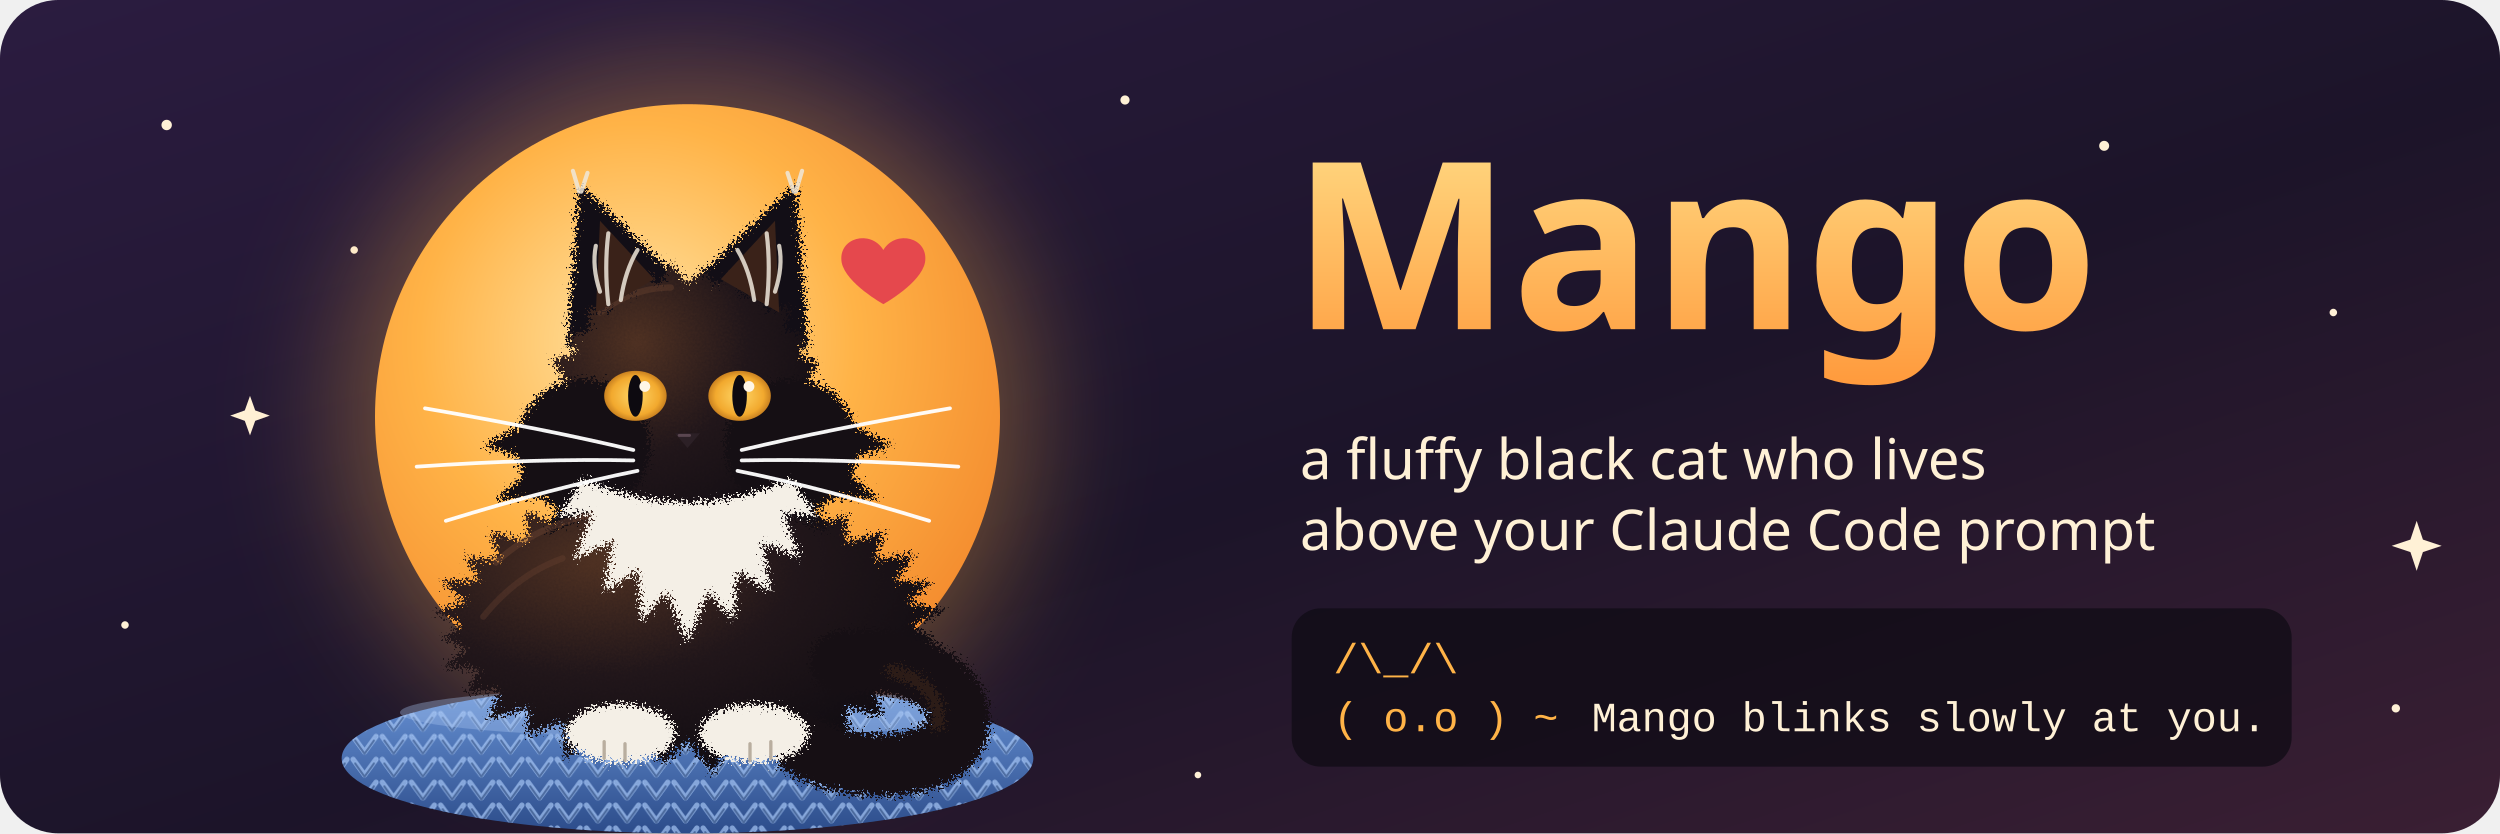
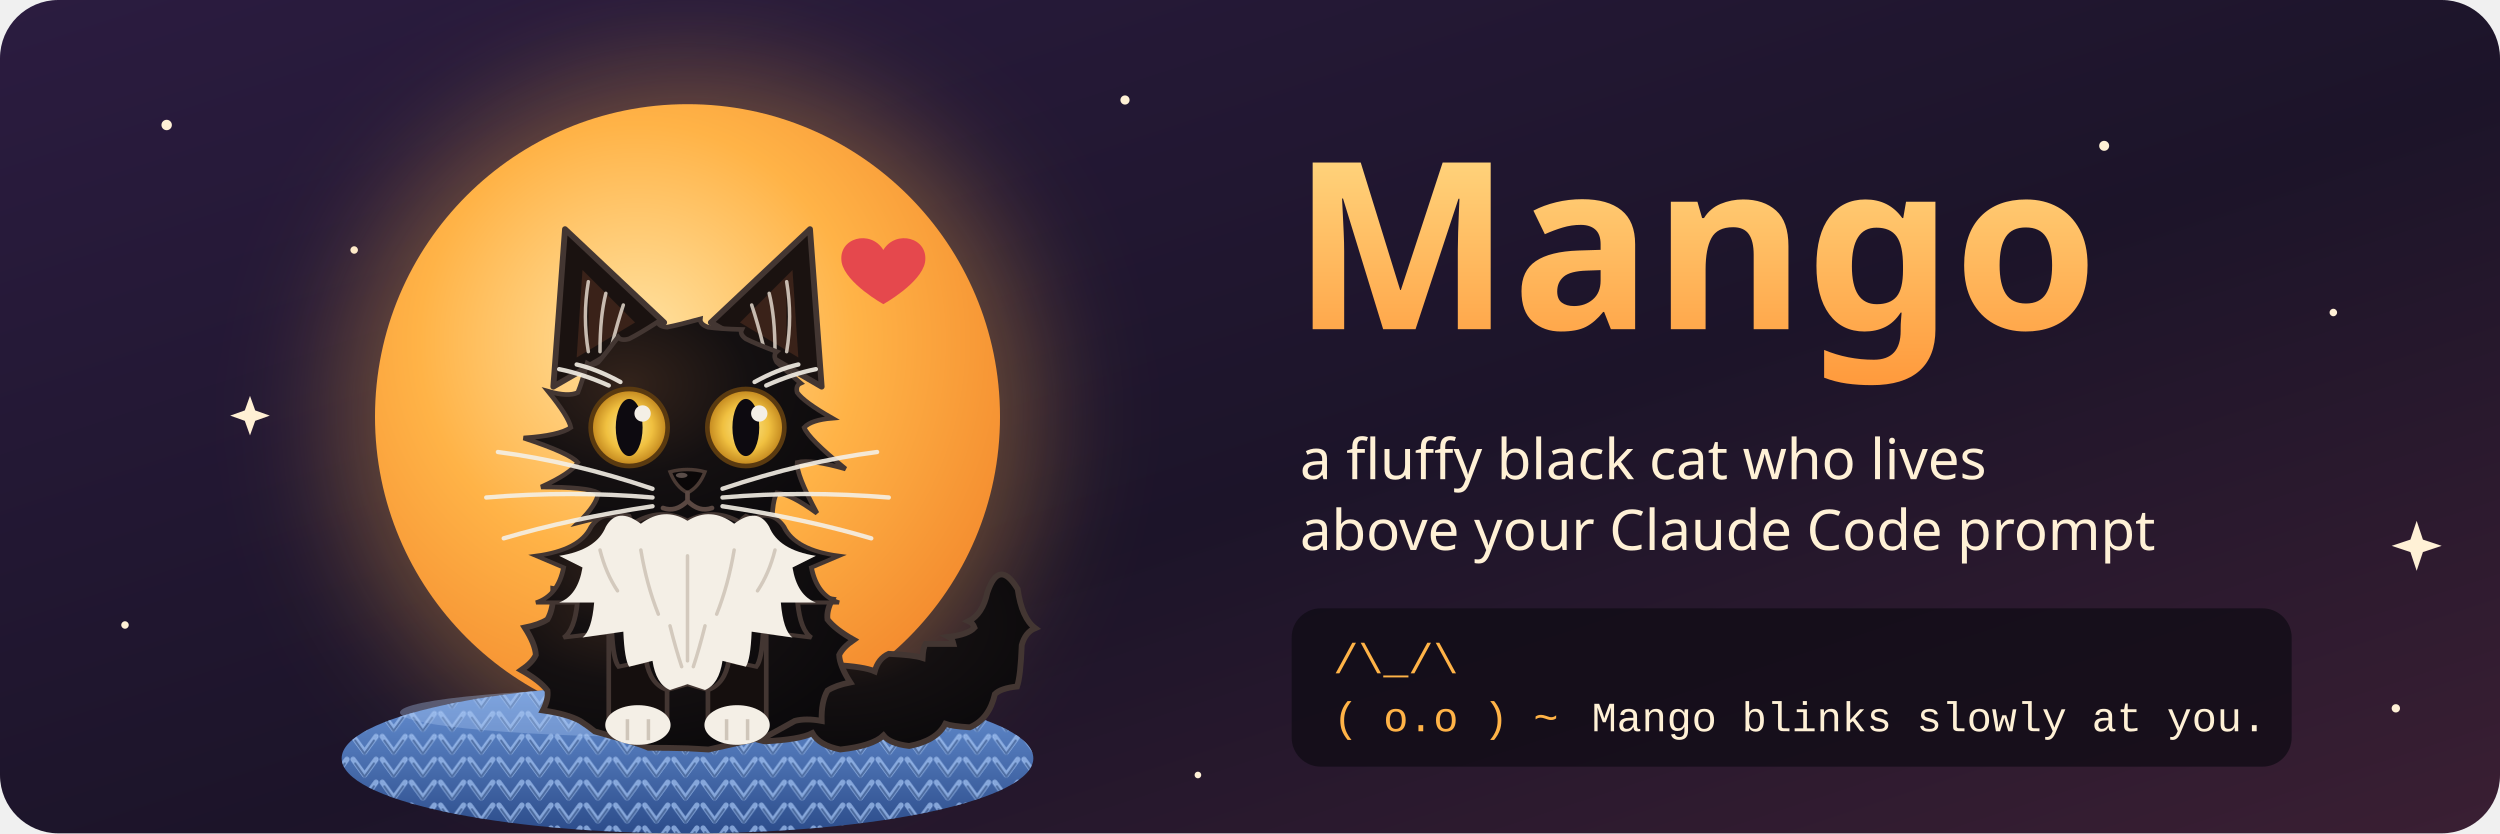
<svg xmlns="http://www.w3.org/2000/svg" viewBox="0 0 1200 400" width="1200" height="400" role="img" aria-labelledby="title desc">
  <defs>
    <linearGradient id="sky" x1="0" y1="0" x2="1" y2="1">
      <stop offset="0" stop-color="#2b1c40" />
      <stop offset="0.55" stop-color="#1c1429" />
      <stop offset="1" stop-color="#3a1f33" />
    </linearGradient>
    <radialGradient id="moon" cx="0.42" cy="0.38" r="0.7">
      <stop offset="0" stop-color="#ffe3a3" />
      <stop offset="0.5" stop-color="#ffb347" />
      <stop offset="1" stop-color="#f2862b" />
    </radialGradient>
    <linearGradient id="name" x1="0" y1="0" x2="0" y2="1">
      <stop offset="0" stop-color="#ffd27a" />
      <stop offset="1" stop-color="#ff9a3c" />
    </linearGradient>
    <linearGradient id="cushion" x1="0" y1="0" x2="0" y2="1">
      <stop offset="0" stop-color="#6a95d8" />
      <stop offset="1" stop-color="#2c4c8a" />
    </linearGradient>
    <pattern id="knit" width="14" height="11" patternUnits="userSpaceOnUse">
      <path d="M 1.5 1.5 L 7 9 M 12.5 1.5 L 7 9" stroke="#9cbcec" stroke-width="2.6" stroke-linecap="round" fill="none" />
      <path d="M 2.5 3.5 L 7 9.8 M 11.5 3.5 L 7 9.8" stroke="#24406f" stroke-width="1" stroke-linecap="round" fill="none" opacity="0.6" />
    </pattern>
-     <radialGradient id="coat" cx="0.32" cy="0.28" r="0.85">
-       <stop offset="0" stop-color="#4f3122" />
-       <stop offset="0.45" stop-color="#21161a" />
-       <stop offset="1" stop-color="#0d0a10" />
-     </radialGradient>
-     <linearGradient id="plume" x1="0" y1="0" x2="1" y2="1">
-       <stop offset="0" stop-color="#140e12" />
-       <stop offset="0.6" stop-color="#3d2519" />
-       <stop offset="1" stop-color="#140e12" />
-     </linearGradient>
-     <radialGradient id="iris" cx="0.5" cy="0.5" r="0.55">
-       <stop offset="0" stop-color="#ffd768" />
-       <stop offset="0.7" stop-color="#f2a92e" />
-       <stop offset="1" stop-color="#b8701a" />
-     </radialGradient>
    <filter id="glow" x="-50%" y="-50%" width="200%" height="200%">
      <feGaussianBlur stdDeviation="28" />
-     </filter>
-     <filter id="fur" x="-10%" y="-10%" width="120%" height="120%">
-       <feTurbulence type="fractalNoise" baseFrequency="0.9" numOctaves="2" seed="7" />
-       <feDisplacementMap in="SourceGraphic" scale="12" xChannelSelector="R" yChannelSelector="G" />
    </filter>
    <clipPath id="card">
      <rect width="1200" height="400" rx="28" />
    </clipPath>
  </defs>
  <style>
    .star { animation: twinkle 4s ease-in-out infinite; }
    .s2 { animation-delay: 1.3s; }
    .s3 { animation-delay: 2.6s; }
-     .eyes { transform-box: fill-box; transform-origin: center; animation: blink 6s infinite; }
-     .tail { transform-origin: 410px 320px; animation: swish 3.2s ease-in-out infinite; }
    .heart { animation: float 5s ease-in-out infinite; }
    @keyframes twinkle { 0%, 100% { opacity: 1; } 50% { opacity: 0.25; } }
-     @keyframes blink { 0%, 92%, 100% { transform: scaleY(1); } 95% { transform: scaleY(0.1); } }
-     @keyframes swish { 0%, 100% { transform: rotate(0deg); } 50% { transform: rotate(3deg); } }
    @keyframes float { 0%, 100% { transform: translateY(0); opacity: 0.9; } 50% { transform: translateY(-8px); opacity: 0.6; } }
-     @media (prefers-reduced-motion: reduce) { .star, .eyes, .tail, .heart { animation: none; } }
+     @media (prefers-reduced-motion: reduce) { .star, .heart { animation: none; } }
  </style>
  <g clip-path="url(#card)">
    <rect width="1200" height="400" fill="url(#sky)" />
    <g fill="#fff1d6">
      <circle class="star" cx="80" cy="60" r="2.5" />
      <circle class="star s2" cx="170" cy="120" r="1.8" />
      <circle class="star s3" cx="540" cy="48" r="2.2" />
      <circle class="star" cx="575" cy="372" r="1.6" />
      <circle class="star s2" cx="1010" cy="70" r="2.4" />
      <circle class="star s3" cx="1120" cy="150" r="1.8" />
      <circle class="star s2" cx="1150" cy="340" r="2" />
      <circle class="star s3" cx="60" cy="300" r="1.8" />
      <path class="star s2" d="M 1160 250 l 3 9 l 9 3 l -9 3 l -3 9 l -3 -9 l -9 -3 l 9 -3 z" />
      <path class="star" d="M 120 190 l 2.5 7 l 7 2.5 l -7 2.5 l -2.5 7 l -2.5 -7 l -7 -2.5 l 7 -2.5 z" />
    </g>
    <circle cx="330" cy="200" r="165" fill="#ffb347" opacity="0.35" filter="url(#glow)" />
    <circle cx="330" cy="200" r="150" fill="url(#moon)" />
    <ellipse cx="330" cy="364" rx="166" ry="36" fill="url(#cushion)" />
    <ellipse cx="330" cy="364" rx="166" ry="36" fill="url(#knit)" opacity="0.75" />
    <ellipse cx="330" cy="342" rx="138" ry="12" fill="#a9c5f0" opacity="0.35" />
-     <g filter="url(#fur)">
-       <path d="M 438.0 300.0 L 448.4 306.6 L 435.9 310.9 L 446.1 320.1 L 429.8 321.4 L 435.8 332.0 L 419.8 331.1 L 424.2 344.3 L 406.4 339.6 L 407.4 354.1 L 390.0 346.6 L 385.4 357.9 L 371.3 351.7 L 364.0 362.4 L 351.1 354.9 L 342.1 371.3 L 330.0 356.0 L 318.3 366.8 L 308.9 354.9 L 295.5 364.0 L 288.7 351.7 L 271.1 364.3 L 270.0 346.6 L 253.4 353.2 L 253.6 339.6 L 234.4 345.4 L 240.2 331.1 L 223.5 332.4 L 230.2 321.4 L 213.2 320.3 L 224.1 310.9 L 212.3 306.5 L 222.0 300.0 L 208.5 293.1 L 224.1 289.1 L 211.5 279.1 L 230.2 278.6 L 223.1 267.4 L 240.2 268.9 L 235.0 255.0 L 253.6 260.4 L 252.4 245.6 L 270.0 253.4 L 274.6 242.1 L 288.7 248.3 L 294.3 232.0 L 308.9 245.1 L 318.1 230.6 L 330.0 244.0 L 341.7 232.9 L 351.1 245.1 L 364.1 237.5 L 371.3 248.3 L 388.4 236.6 L 390.0 253.4 L 406.6 246.8 L 406.4 260.4 L 424.9 255.1 L 419.8 268.9 L 439.3 266.1 L 429.8 278.6 L 447.4 279.5 L 435.9 289.1 L 453.7 292.9 Z" fill="url(#coat)" />
-       <g class="tail">
-         <path d="M 404 318 C 440 314 462 330 460 348 C 458 362 440 368 418 367 C 404 366 394 363 386 358" stroke="#160f14" stroke-width="30" stroke-linecap="round" fill="none" />
-         <path d="M 428 322 C 446 326 452 338 450 348" stroke="#3e2619" stroke-width="6" stroke-linecap="round" fill="none" opacity="0.55" />
+     <style>@keyframes m-breathe{0%,100%{transform:scaleY(1)}50%{transform:scaleY(1.035)}}@keyframes m-bob{0%,100%{transform:translateY(0)}50%{transform:translateY(-0.8px)}}@keyframes m-blink{0%,44%,48%,86%,89%,92%,100%{transform:scaleY(1)}46%,87.5%,90.5%{transform:scaleY(0.1)}}@keyframes m-twitch-l{0%,58%,66%,100%{transform:rotate(0)}61%{transform:rotate(-14deg)}}@keyframes m-twitch-r{0%,22%,30%,100%{transform:rotate(0)}25%{transform:rotate(14deg)}}@keyframes m-sway{0%,100%{d:path("M 59.9 90.6 Q 61.2 93 65.1 93.9 Q 71.2 93.5 73.2 92.5 Q 74.4 94.6 77.9 95.3 Q 83.2 94.7 85 93 Q 86.1 94.5 89.2 95 Q 93.7 94.1 95.1 91.3 Q 96.1 91.7 99.2 91.9 Q 102 90.4 103 86 Q 103.9 84.6 106.5 84.2 Q 105.9 82.4 105.7 77.1 Q 106.1 74.6 107.1 73.7 Q 103.6 72.3 102.4 68.1 Q 98 63.8 97.6 69.9 Q 97.2 74.3 95.9 75.8 Q 96.8 75.9 97.1 76.3 Q 96.2 77.7 93.4 78.2 Q 94.6 78.2 95 78.3 Q 94 78 90.9 78 Q 91.1 78.5 91.1 80 Q 89.8 79.4 85.8 79.2 Q 84.2 79.9 83.7 82 Q 82 81.1 77 80.9 Q 74.1 81.6 73.1 83.9 Q 71.2 82.8 65.3 82.5 Q 61.4 83.2 60.1 85.4 Z")}50%{d:path("M 59.9 90.6 Q 61.2 93 65.2 93.9 Q 71.3 93.5 73.4 92.5 Q 74.6 94.6 78.2 95.3 Q 83.8 94.8 85.7 93.2 Q 86.8 94.8 90.1 95.3 Q 94.9 94.4 96.5 92 Q 97.5 92.8 100.5 93.1 Q 104.2 91.8 105.5 88.2 Q 106.4 88 109.1 88 Q 110.8 86.4 111.4 81.6 Q 112.1 80.1 114.2 79.7 Q 113 78 112.6 73.2 Q 110.4 67.4 107.4 72.8 Q 106.4 75.1 103.4 75.9 Q 104.1 76 104.4 76.5 Q 103.2 76.8 99.8 76.9 Q 100.1 77.3 100.2 78.5 Q 98.9 78 95 77.8 Q 94.1 78.5 93.7 80.3 Q 92.2 79.5 87.6 79.3 Q 85.4 80 84.7 82.1 Q 82.9 81.2 77.6 80.9 Q 74.4 81.6 73.3 83.9 Q 71.3 82.8 65.3 82.5 Q 61.4 83.2 60.1 85.4 Z")}}.mango .body{transform-origin:52px 94px}.mango .eyes,.mango .look{transform-origin:52px 40px}.mango .ear-l,.mango .perk-l{transform-origin:38px 30px}.mango .ear-r,.mango .perk-r{transform-origin:66px 30px}.mango .perk-l,.mango .perk-r,.mango .look{transition:transform 0.25s ease-out}.mango .body{animation:m-breathe 3.2s ease-in-out infinite}.mango .head{animation:m-bob 3.2s ease-in-out infinite}.mango .tail{animation:m-sway 4.4s ease-in-out infinite}.mango .eyes{animation:m-blink 6.8s linear infinite}.mango .ear-l{animation:m-twitch-l 9s ease-in-out infinite}.mango .ear-r{animation:m-twitch-r 11s ease-in-out infinite}@media (prefers-reduced-motion:reduce){.mango *{animation:none!important;transition:none!important}}</style>
+     <svg class="mango" x="184.4" y="93.2" width="336" height="268.8" viewBox="0 0 120 96">
+       <defs>
+         <radialGradient id="m-coat" cx="0.32" cy="0.28" r="0.85">
+           <stop offset="0" stop-color="#33231b" />
+           <stop offset="0.45" stop-color="#141011" />
+           <stop offset="1" stop-color="#09080a" />
+         </radialGradient>
+         <radialGradient id="m-iris" cx="0.5" cy="0.5" r="0.5">
+           <stop offset="0" stop-color="#fde98e" />
+           <stop offset="0.6" stop-color="#f0c040" />
+           <stop offset="1" stop-color="#c0841c" />
+         </radialGradient>
+       </defs>
+       <path class="tail" d="M 59.9 90.6 Q 61.2 93 65.2 93.8 Q 71.3 93.5 73.4 92.4 Q 74.6 94.5 78.2 95.2 Q 83.7 94.6 85.6 92.8 Q 86.7 94.2 90 94.6 Q 94.7 93.7 96.2 90.8 Q 97.3 91.2 100.4 91.4 Q 103.7 90 104.7 85.7 Q 105.7 84.7 108.5 84.4 Q 109.1 82.6 109.3 77.3 Q 109.9 75.1 111.6 74.4 Q 109.3 72.7 108.6 67.7 Q 105.4 62.4 103.4 68.3 Q 102.6 72 100.2 73.2 Q 100.9 73.5 101.2 74.3 Q 100.1 75.5 96.8 75.9 Q 97.4 76.2 97.6 77.1 Q 96.4 77.1 92.8 77.1 Q 92.4 77.7 92.3 79.5 Q 90.8 79 86.5 78.8 Q 84.7 79.6 84.1 81.8 Q 82.3 81 77.2 80.7 Q 74.2 81.5 73.2 83.8 Q 71.2 82.8 65.3 82.4 Q 61.4 83.2 60.1 85.4 Z" fill="url(#m-coat)" stroke="#433632" stroke-width="1" />
+       <g class="body">
+         <path d="M 78 79 Q 78.1 80.9 79.9 83.7 Q 77.4 84.2 76 85.1 Q 74.9 87 75 90.3 Q 72.3 89.8 70.4 90.3 Q 68.1 91.6 65.3 93.1 Q 63.8 93.3 61.9 93.8 Q 59.1 94.4 55.6 95.2 Q 54 95.1 52 95 Q 48.9 94.9 45.3 94.9 Q 43.9 94.3 42.1 93.8 Q 39.3 93 36.1 92.1 Q 35 91.2 33.6 90.3 Q 31.4 89.1 27.2 88.5 Q 28.2 86.6 28 85.1 Q 26.7 83.4 23.5 81.6 Q 25.4 80.3 26 79 Q 25.9 77.1 24.1 74.3 Q 26.6 73.8 28 72.9 Q 29.1 71 29 67.7 Q 31.7 68.2 33.6 67.7 Q 35.7 66.2 37.4 62.8 Q 39.9 64.1 42.1 64.2 Q 44.9 63.3 48.1 60.4 Q 49.9 62.4 52 63 Q 55.1 62.8 59.3 60.8 Q 60.3 63.1 61.9 64.2 Q 64.8 64.8 69.4 64 Q 69.3 66.3 70.4 67.7 Q 72.6 68.9 76.8 69.5 Q 75.8 71.4 76 72.9 Q 77.3 74.6 80.5 76.4 Q 78.6 77.7 78 79 Z" fill="url(#m-coat)" stroke="#433632" stroke-width="1" />
+         <path d="M 38.5 70 L 38.5 90 L 48.5 90 L 48.5 72 Z M 65.5 70 L 65.5 90 L 55.5 90 L 55.5 72 Z" fill="#150f0e" stroke="#433632" stroke-width="0.8" stroke-linejoin="round" />
      </g>
-       <path d="M 272 168 L 278 88 L 324 132 Z" fill="#120e16" />
-       <path d="M 388 168 L 382 88 L 336 132 Z" fill="#120e16" />
-       <path d="M 390.0 196.0 L 399.2 203.8 L 388.5 209.4 L 396.4 219.2 L 384.1 222.0 L 389.8 233.6 L 376.9 233.4 L 380.5 246.5 L 367.4 242.9 L 367.4 255.5 L 356.0 250.1 L 353.5 263.3 L 343.4 254.5 L 337.4 262.0 L 330.0 256.0 L 322.3 264.4 L 316.6 254.5 L 306.4 263.4 L 304.0 250.1 L 292.9 255.1 L 292.6 242.9 L 279.7 246.3 L 283.1 233.4 L 273.3 231.6 L 275.9 222.0 L 265.0 218.7 L 271.5 209.4 L 262.8 203.6 L 270.0 196.0 L 261.2 188.2 L 271.5 182.6 L 264.5 173.1 L 275.9 170.0 L 273.8 160.7 L 283.1 158.6 L 282.3 148.3 L 292.6 149.1 L 293.9 138.6 L 304.0 141.9 L 306.5 128.7 L 316.6 137.5 L 322.1 126.0 L 330.0 136.0 L 337.5 129.3 L 343.4 137.5 L 353.3 129.4 L 356.0 141.9 L 365.7 139.2 L 367.4 149.1 L 379.2 146.8 L 376.9 158.6 L 386.7 160.4 L 384.1 170.0 L 392.6 174.1 L 388.5 182.6 L 400.6 188.0 Z" fill="url(#coat)" />
-       <circle cx="280" cy="214" r="32" fill="#150f14" />
-       <circle cx="380" cy="214" r="32" fill="#150f14" />
-       <path d="M 262 198 L 232 214 L 258 222 L 238 240 L 270 238 L 262 256 L 290 244 Z" fill="#150f14" />
-       <path d="M 398 198 L 428 214 L 402 222 L 422 240 L 390 238 L 398 256 L 370 244 Z" fill="#150f14" />
-     </g>
-     <g fill="none" stroke-linecap="round">
-       <path d="M 238 270 Q 262 248 296 246" stroke="#6b4330" stroke-width="3" opacity="0.45" />
-       <path d="M 232 296 Q 248 276 270 268" stroke="#6b4330" stroke-width="3" opacity="0.35" />
-       <path d="M 288 150 Q 304 138 322 138" stroke="#6b4330" stroke-width="3" opacity="0.4" />
-     </g>
-     <path d="M 286 150 L 288 106 L 314 134 Z" fill="#3a2219" />
-     <path d="M 374 150 L 372 106 L 346 134 Z" fill="#3a2219" />
-     <g stroke="#efe7da" stroke-width="2" stroke-linecap="round" fill="none" opacity="0.85">
-       <path d="M 292 146 Q 290 128 292 112" />
-       <path d="M 298 144 Q 300 130 306 120" />
-       <path d="M 288 140 Q 284 128 286 118" />
-       <path d="M 368 146 Q 370 128 368 112" />
-       <path d="M 362 144 Q 360 130 354 120" />
-       <path d="M 372 140 Q 376 128 374 118" />
-       <path d="M 278 92 L 275 82" />
-       <path d="M 279 92 L 282 83" />
-       <path d="M 382 92 L 385 82" />
-       <path d="M 381 92 L 378 83" />
-     </g>
-     <g filter="url(#fur)" fill="#f4efe6">
-       <path d="M 280 230 L 268 248 L 284 246 L 276 268 L 294 260 L 290 284 L 306 274 L 308 298 L 320 284 L 330 308 L 340 284 L 352 298 L 354 274 L 370 284 L 366 260 L 384 268 L 376 246 L 392 248 L 380 230 Q 330 252 280 230 Z" />
-       <ellipse cx="298" cy="352" rx="26" ry="14" />
-       <ellipse cx="362" cy="352" rx="26" ry="14" />
-     </g>
-     <g stroke="#b9ae9f" stroke-width="1.6" stroke-linecap="round">
-       <path d="M 290 356 L 290 364" />
-       <path d="M 300 357 L 300 365" />
-       <path d="M 360 357 L 360 365" />
-       <path d="M 370 356 L 370 364" />
-     </g>
-     <g class="eyes">
-       <ellipse cx="305" cy="190" rx="15" ry="12" fill="url(#iris)" />
-       <ellipse cx="355" cy="190" rx="15" ry="12" fill="url(#iris)" />
-       <ellipse cx="305" cy="190" rx="3.5" ry="10" fill="#0d0a10" />
-       <ellipse cx="355" cy="190" rx="3.5" ry="10" fill="#0d0a10" />
-       <circle cx="309.5" cy="185.5" r="2.6" fill="#fff6e6" />
-       <circle cx="359.5" cy="185.5" r="2.6" fill="#fff6e6" />
-     </g>
-     <path d="M 324 208 L 336 208 L 330 215 Z" fill="#2c2026" />
-     <path d="M 326 209 L 331 209" stroke="#5a4650" stroke-width="1.4" stroke-linecap="round" />
-     <g stroke="#ffffff" stroke-width="1.8" stroke-linecap="round" fill="none" opacity="0.95">
-       <path d="M 304 216 Q 262 206 204 196" />
-       <path d="M 304 221 Q 258 220 200 224" />
-       <path d="M 306 226 Q 266 234 214 250" />
-       <path d="M 356 216 Q 398 206 456 196" />
-       <path d="M 356 221 Q 402 220 460 224" />
-       <path d="M 354 226 Q 394 234 446 250" />
-     </g>
+       <g class="paw-l">
+         <ellipse cx="43.5" cy="91" rx="5.6" ry="3.4" fill="#f4efe6" />
+         <path d="M 41.7 90 L 41.7 93.6 M 45.3 90 L 45.3 93.6" stroke="#cfc6ba" stroke-width="0.6" />
+       </g>
+       <g class="paw-r">
+         <ellipse cx="60.5" cy="91" rx="5.6" ry="3.4" fill="#f4efe6" />
+         <path d="M 58.7 90 L 58.7 93.6 M 62.3 90 L 62.3 93.6" stroke="#cfc6ba" stroke-width="0.6" />
+       </g>
+       <g class="head">
+         <g class="perk-l">
+           <g class="ear-l">
+             <path d="M 29 33 L 31 6 L 48 22 Z" fill="#1a1210" stroke="#433632" stroke-width="1" stroke-linejoin="round" />
+             <path d="M 33 28 L 34 13 L 43 22 Z" fill="#3a2219" />
+             <g stroke="#e0d6ca" stroke-width="0.6" stroke-linecap="round" opacity="0.85">
+               <path d="M 35 27 Q 34 21 35 15" />
+               <path d="M 37 27 Q 37 21 38 17" />
+               <path d="M 39 26 Q 40 22 41 19" />
+             </g>
+           </g>
+         </g>
+         <g class="perk-r">
+           <g class="ear-r">
+             <path d="M 75 33 L 73 6 L 56 22 Z" fill="#1a1210" stroke="#433632" stroke-width="1" stroke-linejoin="round" />
+             <path d="M 71 28 L 70 13 L 61 22 Z" fill="#3a2219" />
+             <g stroke="#e0d6ca" stroke-width="0.6" stroke-linecap="round" opacity="0.85">
+               <path d="M 69 27 Q 70 21 69 15" />
+               <path d="M 67 27 Q 67 21 66 17" />
+               <path d="M 65 26 Q 64 22 63 19" />
+             </g>
+           </g>
+         </g>
+         <path d="M 72 40 Q 72.7 41.9 79.1 47.1 Q 73.2 45.4 70.8 46 Q 70.6 48 74.2 54.7 Q 69.7 51.4 67.3 51.2 Q 66.3 53 66.5 59.5 Q 64 55.8 62 55.2 Q 60.3 56.4 57.9 61.4 Q 57.1 58.1 55.5 57.2 Q 53.4 57.9 49.5 61.4 Q 49.8 58.4 48.5 57.2 Q 46.4 57.3 41.2 59.8 Q 42.7 56.8 42 55.2 Q 39.9 54.6 33.3 56.3 Q 36.5 53.2 36.7 51.2 Q 34.8 50.2 26.9 50.2 Q 32 47.9 33.2 46 Q 31.8 44.4 23.9 41.8 Q 30 41.4 32 40 Q 31.6 38.1 28.1 33.8 Q 31.6 34.8 33.2 34 Q 33.9 32.3 34.8 29 Q 35.6 29.5 36.7 28.8 Q 38 27.3 40.1 24.5 Q 40.6 25.2 42 24.8 Q 43.8 23.9 46.9 21.9 Q 47.1 22.7 48.5 22.8 Q 50.6 22.4 54.2 21.4 Q 54.1 22.3 55.5 22.8 Q 57.5 23.1 61.3 23.2 Q 60.9 24 62 24.8 Q 63.8 25.7 67.3 27 Q 66.6 27.6 67.3 28.8 Q 68.7 30.1 71.4 32.4 Q 70.5 32.8 70.8 34 Q 71.9 35.6 76.8 38.4 Q 73.2 38.7 72 40 Z" fill="url(#m-coat)" stroke="#433632" stroke-width="0.8" />
+         <path d="M 38 57 Q 36.4 61 30 62 L 34 64 Q 33.2 68.8 30 70 L 36 70 Q 35.6 74.8 34 76 L 41 75 Q 41.2 79.8 42 81 L 46 80 Q 46.6 84 49 85 L 52 84 L 55 85 Q 57.4 84 58 80 L 62 81 Q 62.8 79.8 63 75 L 70 76 Q 68.4 74.8 68 70 L 74 70 Q 70.8 68.8 70 64 L 74 62 Q 67.6 61 66 57 Q 64 53.5 60 56.5 Q 56 53.5 52 56 Q 48 53.5 44 56.5 Q 40 53.5 38 57 Z" fill="url(#m-coat)" stroke="#433632" stroke-width="0.7" transform="translate(52 0) scale(1.18 1) translate(-52 0)" />
+         <path d="M 38 57 Q 36.4 61 30 62 L 34 64 Q 33.2 68.8 30 70 L 36 70 Q 35.6 74.8 34 76 L 41 75 Q 41.2 79.8 42 81 L 46 80 Q 46.6 84 49 85 L 52 84 L 55 85 Q 57.4 84 58 80 L 62 81 Q 62.8 79.8 63 75 L 70 76 Q 68.4 74.8 68 70 L 74 70 Q 70.8 68.8 70 64 L 74 62 Q 67.6 61 66 57 Q 64 53.5 60 56.5 Q 56 53.5 52 56 Q 48 53.5 44 56.5 Q 40 53.5 38 57 Z" fill="#f4efe6" />
+         <g stroke="#cfc5b8" stroke-width="0.6" fill="none" stroke-linecap="round" opacity="0.9">
+           <path d="M 44 61 Q 45 67 47 72" />
+           <path d="M 60 61 Q 59 67 57 72" />
+           <path d="M 52 62 L 52 80" />
+           <path d="M 37 61 Q 38 65 40 68" />
+           <path d="M 67 61 Q 66 65 64 68" />
+           <path d="M 49 74 Q 50 78 51 81" />
+           <path d="M 55 74 Q 54 78 53 81" />
+         </g>
+         <g class="look">
+           <g class="eyes">
+             <circle cx="42" cy="40" r="6.6" fill="url(#m-iris)" stroke="#5a3a10" stroke-width="0.8" />
+             <g class="pupil">
+               <ellipse cx="42" cy="40" rx="2.3" ry="4.9" fill="#0d0a10" />
+               <circle cx="44.3" cy="37.6" r="1.4" fill="#f4efe6" />
+             </g>
+             <circle cx="62" cy="40" r="6.6" fill="url(#m-iris)" stroke="#5a3a10" stroke-width="0.8" />
+             <g class="pupil">
+               <ellipse cx="62" cy="40" rx="2.3" ry="4.9" fill="#0d0a10" />
+               <circle cx="64.3" cy="37.6" r="1.4" fill="#f4efe6" />
+             </g>
+           </g>
+         </g>
+         <path d="M 49 47.6 Q 52 46.8 55 47.6 Q 54 50.2 52 51.2 Q 50 50.2 49 47.6 Z" fill="#0a0708" stroke="#4a3a34" stroke-width="0.6" />
+         <ellipse cx="51" cy="48.2" rx="1" ry="0.45" fill="#7a6a64" opacity="0.7" />
+         <path d="M 52 51.2 L 52 52.6 Q 50 54.6 47.8 53.8 M 52 52.6 Q 54 54.6 56.2 53.8" stroke="#5a4842" stroke-width="0.8" fill="none" stroke-linecap="round" />
+         <g stroke="#f4efe6" stroke-width="0.75" fill="none" stroke-linecap="round" opacity="0.9">
+           <path d="M 46 50.5 Q 32 45.8 19.5 44.2" />
+           <path d="M 46 52 Q 32 50.8 17.5 52" />
+           <path d="M 46 53.5 Q 32 55.6 20.5 59" />
+           <path d="M 58 50.5 Q 72 45.8 84.5 44.2" />
+           <path d="M 58 52 Q 72 50.8 86.5 52" />
+           <path d="M 58 53.5 Q 72 55.6 83.5 59" />
+           <path d="M 38.5 32.8 Q 34 30.8 30 30" />
+           <path d="M 40.5 32.2 Q 36.5 30 33 29.2" />
+           <path d="M 65.5 32.8 Q 70 30.8 74 30" />
+           <path d="M 63.5 32.2 Q 67.5 30 71 29.2" />
+         </g>
+       </g>
+     </svg>
    <g class="heart">
      <path d="M 424 120 c -6 -10 -22 -6 -20 6 c 2 10 20 20 20 20 c 0 0 18 -10 20 -20 c 2 -12 -14 -16 -20 -6 z" fill="#e5484d" />
    </g>
    <text x="620" y="158" font-family="ui-rounded, 'SF Pro Rounded', 'Nunito', 'Segoe UI', system-ui, sans-serif" font-size="112" font-weight="800" fill="url(#name)">Mango</text>
    <text x="624" y="230" font-family="ui-rounded, 'SF Pro Rounded', 'Nunito', 'Segoe UI', system-ui, sans-serif" font-size="27" fill="#fff1d6">a fluffy black cat who lives</text>
    <text x="624" y="264" font-family="ui-rounded, 'SF Pro Rounded', 'Nunito', 'Segoe UI', system-ui, sans-serif" font-size="27" fill="#fff1d6">above your Claude Code prompt</text>
    <rect x="620" y="292" width="480" height="76" rx="14" fill="#0f0b14" opacity="0.75" />
    <g font-family="ui-monospace, 'Cascadia Code', Consolas, 'Courier New', monospace" font-size="20" style="white-space: pre">
      <text x="640" y="323" fill="#ffb347"> /\_/\</text>
      <text x="640" y="351" fill="#ffb347">( o.o ) ~<tspan fill="#fff1d6" dx="16">Mango blinks slowly at you.</tspan>
      </text>
    </g>
  </g>
</svg>
